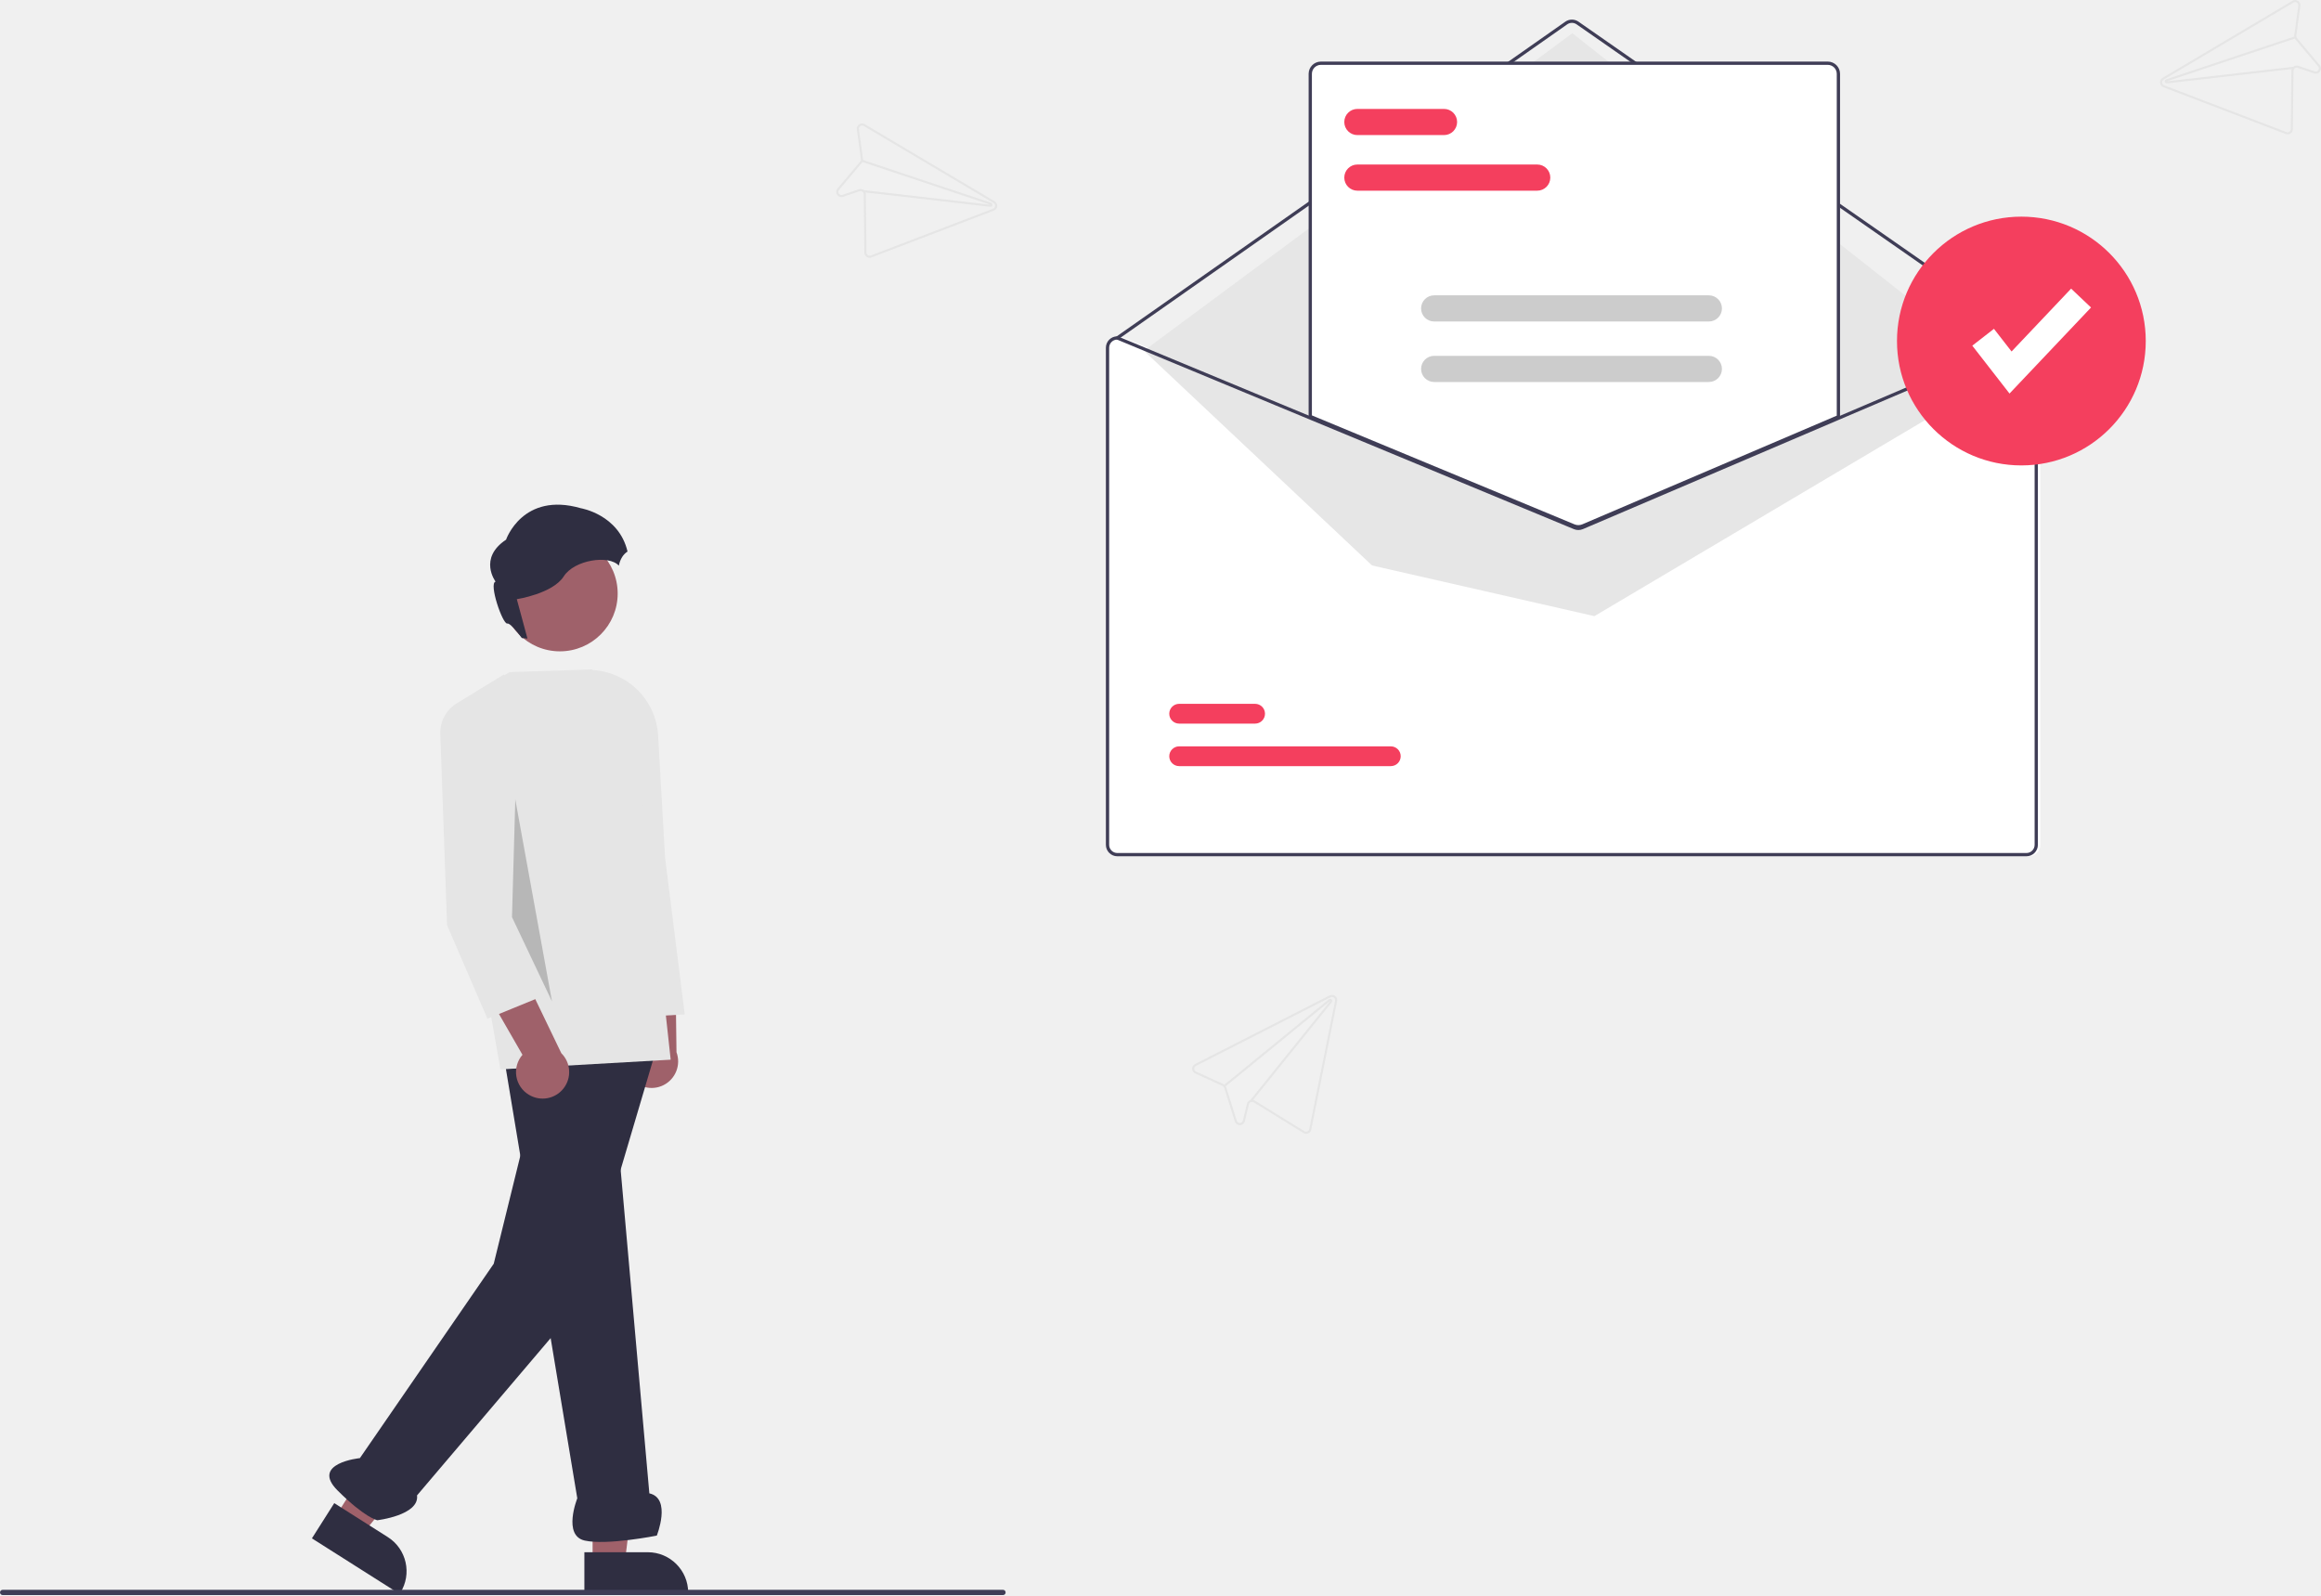
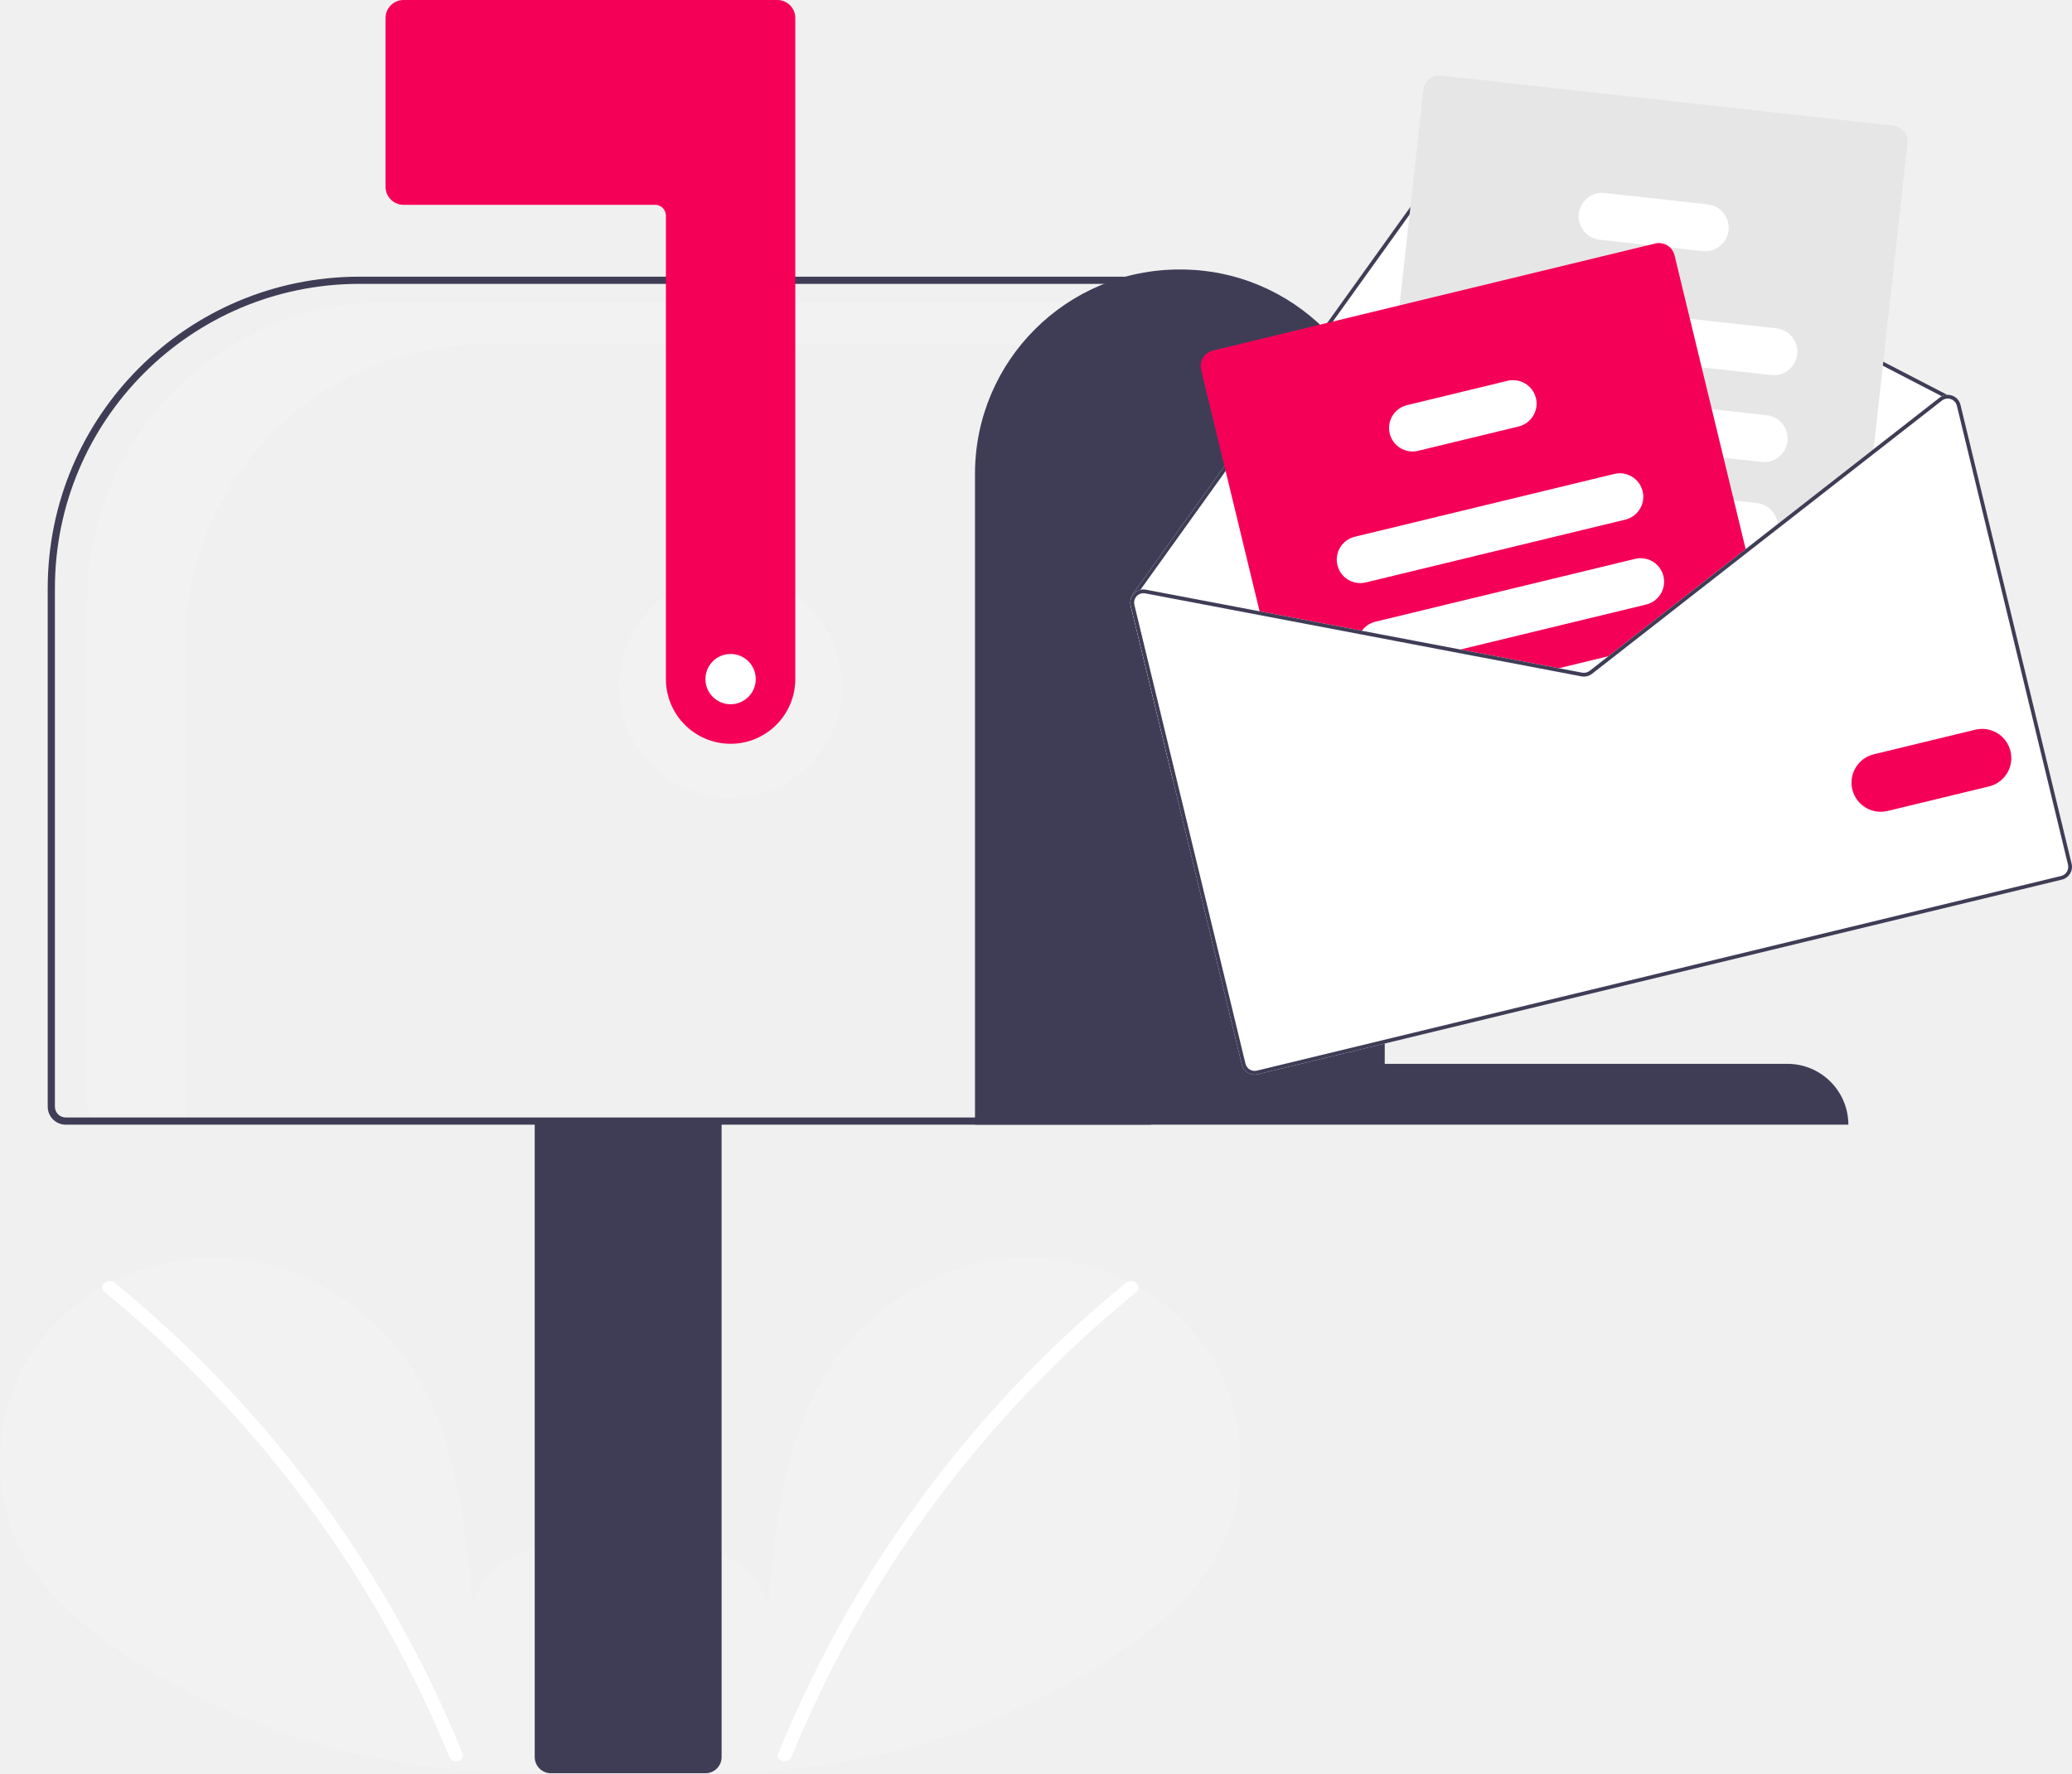
- <svg xmlns="http://www.w3.org/2000/svg" data-name="Layer 1" width="883.968" height="607.464" viewBox="0 0 883.968 607.464">
-   <path d="M930.734,274.341h-.125l-71.49,30.527-97.813,41.767a3.155,3.155,0,0,1-2.416.012L657.975,304.78l-73.246-30.39-.112-.05h-.125a4.364,4.364,0,0,0-4.359,4.359V468.012a4.364,4.364,0,0,0,4.359,4.359H930.734a4.364,4.364,0,0,0,4.359-4.359V278.7A4.364,4.364,0,0,0,930.734,274.341Z" transform="translate(-158.0159 -146.268)" fill="#fff" />
-   <path d="M931.045,275.586a.621.621,0,0,1-.355-.112L758.466,155.533a3.123,3.123,0,0,0-3.567.006L583.916,275.473a.623.623,0,0,1-.715-1.02l170.983-119.934a4.373,4.373,0,0,1,4.994-.008l172.223,119.941a.623.623,0,0,1-.356,1.134Z" transform="translate(-158.0159 -146.268)" fill="#3f3d56" />
-   <polygon points="435.67 133.57 598.834 12.645 763.237 142.174 607.241 234.65 522.549 215.346 435.67 133.57" fill="#e6e6e6" />
-   <path d="M687.714,438.037h-80.607a3.766,3.766,0,0,1-.011-7.532h80.618a3.766,3.766,0,0,1,.011,7.532Z" transform="translate(-158.0159 -146.268)" fill="#f43f5e" />
-   <path d="M636.027,421.846h-28.92a3.766,3.766,0,0,1-.011-7.532H636.027a3.766,3.766,0,1,1,.011,7.532Z" transform="translate(-158.0159 -146.268)" fill="#f43f5e" />
-   <path d="M759.145,347.191a4.71,4.71,0,0,1-1.787-.35L656.73,305.087V174.391a4.364,4.364,0,0,1,4.359-4.359H854.137a4.364,4.364,0,0,1,4.359,4.359V305.179l-.189.081-97.322,41.561A4.743,4.743,0,0,1,759.145,347.191Z" transform="translate(-158.0159 -146.268)" fill="#fff" />
-   <path d="M759.145,347.502a5.027,5.027,0,0,1-1.905-.373L656.418,305.295V174.391a4.676,4.676,0,0,1,4.671-4.671H854.137a4.676,4.676,0,0,1,4.671,4.671V305.384L761.108,347.107A5.05,5.05,0,0,1,759.145,347.502ZM657.664,304.463,757.715,345.978a3.81,3.81,0,0,0,2.907-.017L857.562,304.562V174.391a3.429,3.429,0,0,0-3.425-3.425H661.089a3.429,3.429,0,0,0-3.425,3.425Z" transform="translate(-158.0159 -146.268)" fill="#3f3d56" />
-   <path d="M929.8,274.341h-.125L858.185,304.867l-97.813,41.767a3.155,3.155,0,0,1-2.416.012L657.041,304.78l-73.246-30.39-.112-.05H583.558a4.364,4.364,0,0,0-4.359,4.359V468.012a4.364,4.364,0,0,0,4.359,4.359H929.8a4.364,4.364,0,0,0,4.359-4.359V278.7A4.364,4.364,0,0,0,929.8,274.341Zm3.114,193.671a3.115,3.115,0,0,1-3.114,3.114H583.558a3.115,3.115,0,0,1-3.114-3.114V278.7a3.121,3.121,0,0,1,2.995-3.114L657.041,306.125l100.435,41.674a4.434,4.434,0,0,0,3.388-.019L858.185,306.218,929.924,275.586a3.124,3.124,0,0,1,2.989,3.114Z" transform="translate(-158.0159 -146.268)" fill="#3f3d56" />
-   <path d="M743.479,218.887H674.978a4.982,4.982,0,0,1,0-9.964h68.501a4.982,4.982,0,0,1,0,9.964Z" transform="translate(-158.0159 -146.268)" fill="#f43f5e" />
-   <path d="M707.983,197.714H674.978a4.982,4.982,0,0,1,0-9.964h33.005a4.982,4.982,0,0,1,0,9.964Z" transform="translate(-158.0159 -146.268)" fill="#f43f5e" />
-   <path d="M808.847,268.706H704.227a4.982,4.982,0,0,1,0-9.964H808.847a4.982,4.982,0,0,1,0,9.964Z" transform="translate(-158.0159 -146.268)" fill="#ccc" />
-   <path d="M808.847,291.747H704.227a4.982,4.982,0,0,1,0-9.964H808.847a4.982,4.982,0,0,1,0,9.964Z" transform="translate(-158.0159 -146.268)" fill="#ccc" />
-   <circle cx="769.853" cy="129.878" r="47.371" fill="#f43f5e" />
-   <polygon points="765.339 149.875 751.161 131.644 759.406 125.231 766.119 133.863 788.798 109.922 796.382 117.107 765.339 149.875" fill="#fff" />
-   <path d="M397.781,556.121a10.056,10.056,0,0,1,4.214-14.832l-3.081-35.602,16.326,8.848.423,32.452a10.11,10.11,0,0,1-17.882,9.134Z" transform="translate(-158.0159 -146.268)" fill="#9f616a" />
-   <path d="M400.875,533.598l-.133-.336-18.012-45.503-2.858-86.253.48-.034a26.466,26.466,0,0,1,28.321,25.113l2.642,46.374,7.489,59.643Z" transform="translate(-158.0159 -146.268)" fill="#e5e5e5" />
-   <polygon points="127.8 577.505 138.154 584.07 168.401 547.255 153.119 537.567 127.8 577.505" fill="#9f616a" />
-   <path d="M285.318,718.718l20.392,12.927.001.001a15.387,15.387,0,0,1,4.756,21.233l-.268.422-33.387-21.166Z" transform="translate(-158.0159 -146.268)" fill="#2f2e41" />
-   <polygon points="225.692 595.15 237.952 595.149 243.784 547.861 225.69 547.862 225.692 595.15" fill="#9f616a" />
-   <path d="M380.581,737.415l24.144-.001h.001a15.387,15.387,0,0,1,15.386,15.386v.5l-39.531.001Z" transform="translate(-158.0159 -146.268)" fill="#2f2e41" />
-   <path d="M349.019,543.284,377.881,716.886s-5.678,14.195,2.839,16.087,27.443-1.893,27.443-1.893,5.678-14.195-2.839-16.087l-16.087-181.389Z" transform="translate(-158.0159 -146.268)" fill="#2f2e41" />
-   <path d="M366.053,546.38l-19.995,81.174-50.978,74.02s-18.926,1.893-8.517,12.302S301.704,725.232,301.704,725.232s16.087-1.893,15.141-9.463l62.673-73.771,29.118-98.457Z" transform="translate(-158.0159 -146.268)" fill="#2f2e41" />
-   <path d="M348.603,553.529l-4.829-27.558c-7.272-7.601,6.468-26.392,8-28.433l-.899-11.686a3.507,3.507,0,0,1-1.993-1.085c-4.511-4.601-4.208-22.751-4.193-23.521L339.712,409.462l12.386-7.226,31.322-1.01L398.716,414.483l14.733,135.352-.525.029Z" transform="translate(-158.0159 -146.268)" fill="#e5e5e5" />
-   <path d="M359.443,563.194a10.056,10.056,0,0,1-2.443-15.225l-17.825-30.971,18.535,1.127,14.086,29.238a10.11,10.11,0,0,1-12.353,15.83Z" transform="translate(-158.0159 -146.268)" fill="#9f616a" />
-   <path d="M343.658,534.233,328.281,498.589l-2.57-72.812a13.098,13.098,0,0,1,6.607-11.862l17.739-10.84,3.827,76.544L365.331,525.367Z" transform="translate(-158.0159 -146.268)" fill="#e5e5e5" />
-   <circle cx="213.238" cy="226.044" r="22.008" fill="#9f616a" />
-   <path d="M379.212,339.816c-22.165-6.392-28.456,11.979-28.456,11.979-10.684,7.088-3.995,15.975-3.995,15.975-2.696.599,2.694,16.375,4.492,15.975.959-.213,3.425,2.731,5.517,5.522a11.07,11.07,0,0,1,2.137.205l-4.058-15.013s13.679-2.096,17.873-8.685c4.012-6.304,17.221-8.295,20.98-4.084a9.505,9.505,0,0,1,1.341-3.404,6.801,6.801,0,0,1,1.971-1.976C393.689,342.187,379.212,339.816,379.212,339.816Z" transform="translate(-158.0159 -146.268)" fill="#2f2e41" />
-   <polyline points="196.224 305.464 194.996 349.275 210.238 381.401 196.224 304.299" opacity="0.2" />
-   <path d="M540.016,753.732h-381a1,1,0,1,1,0-2h381a1,1,0,0,1,0,2Z" transform="translate(-158.0159 -146.268)" fill="#3f3d56" />
-   <path d="M487.352,193.546a1.999,1.999,0,0,0-2.998,1.991l1.544,11.323a1.3,1.3,0,0,1-.034.499,1.221,1.221,0,0,1-.237.436l-8.647,10.244a1.954,1.954,0,0,0-.127,2.414l.009.013a1.951,1.951,0,0,0,2.283.752l6.244-2.119a1.202,1.202,0,0,1,1.208.272,1.162,1.162,0,0,1,.372.854l.244,22.249a1.984,1.984,0,0,0,.874,1.629,2.004,2.004,0,0,0,1.832.213l46.607-17.825a1.998,1.998,0,0,0,.307-3.586l-.635-.377-48.847-28.982Zm-2.209,1.882a1.201,1.201,0,0,1,1.802-1.193L535.777,223.209l.65.385a1.201,1.201,0,0,1-.183,2.151l-46.607,17.825a1.198,1.198,0,0,1-1.624-1.106l-.244-22.249a1.915,1.915,0,0,0-.112-.646l47.45,5.452a.8.8,0,0,0,.48-1.497.696.696,0,0,0-.125-.054L486.702,207.194a1.97,1.97,0,0,0-.014-.442l-1.544-11.323Z" transform="translate(-158.0159 -146.268)" fill="#f1f1f1" />
-   <path d="M487.352,193.546a1.999,1.999,0,0,0-2.998,1.991l1.544,11.323a1.3,1.3,0,0,1-.034.499,1.221,1.221,0,0,1-.237.436l-8.647,10.244a1.954,1.954,0,0,0-.127,2.414l.009.013a1.951,1.951,0,0,0,2.283.752l6.244-2.119a1.202,1.202,0,0,1,1.208.272,1.162,1.162,0,0,1,.372.854l.244,22.249a1.984,1.984,0,0,0,.874,1.629,2.004,2.004,0,0,0,1.832.213l46.607-17.825a1.998,1.998,0,0,0,.307-3.586l-.635-.377-48.847-28.982Zm-2.209,1.882a1.201,1.201,0,0,1,1.802-1.193L535.777,223.209l.65.385a1.201,1.201,0,0,1-.183,2.151l-46.607,17.825a1.198,1.198,0,0,1-1.624-1.106l-.244-22.249a1.915,1.915,0,0,0-.112-.646,1.943,1.943,0,0,0-.512-.782c-.032-.032-.066-.061-.101-.09l-.002-.003a1.992,1.992,0,0,0-1.908-.351l-6.248,2.122a1.162,1.162,0,0,1-1.369-.456l-.005-.007a1.16,1.16,0,0,1,.077-1.447l8.647-10.243a1.889,1.889,0,0,0,.239-.35l.003-.002a1.916,1.916,0,0,0,.152-.377,1.857,1.857,0,0,0,.071-.389,1.97,1.97,0,0,0-.014-.442l-1.544-11.323Z" transform="translate(-158.0159 -146.268)" fill="#e5e5e5" />
-   <path d="M486.702,207.194,535.462,223.47a.697.697,0,0,1,.125.054.8.8,0,0,1-.48,1.497l-47.45-5.452-.838-.095.093-.792.13.012.002.003,48.154,5.529-48.72-16.266-.003.002-.211-.073.253-.758Z" transform="translate(-158.0159 -146.268)" fill="#e5e5e5" />
-   <path d="M1031.128,146.546,982.281,175.528l-.635.377a1.998,1.998,0,0,0,.307,3.586l46.607,17.825a2.004,2.004,0,0,0,1.832-.213,1.984,1.984,0,0,0,.874-1.629l.244-22.249a1.162,1.162,0,0,1,.372-.854,1.202,1.202,0,0,1,1.208-.272l6.244,2.119a1.951,1.951,0,0,0,2.283-.752l.009-.013a1.954,1.954,0,0,0-.127-2.414l-8.647-10.244a1.221,1.221,0,0,1-.237-.436,1.3,1.3,0,0,1-.034-.499l1.544-11.323a1.999,1.999,0,0,0-2.998-1.991Zm2.209,1.882-1.544,11.323a1.97,1.97,0,0,0-.014.442L983.018,176.47a.696.696,0,0,0-.125.054.8.8,0,0,0,.48,1.497l47.45-5.452a1.915,1.915,0,0,0-.112.646l-.244,22.249a1.198,1.198,0,0,1-1.624,1.106l-46.607-17.825a1.201,1.201,0,0,1-.183-2.151l.65-.385,48.832-28.973a1.201,1.201,0,0,1,1.802,1.193Z" transform="translate(-158.0159 -146.268)" fill="#f1f1f1" />
-   <path d="M1031.128,146.546,982.281,175.528l-.635.377a1.998,1.998,0,0,0,.307,3.586l46.607,17.825a2.004,2.004,0,0,0,1.832-.213,1.984,1.984,0,0,0,.874-1.629l.244-22.249a1.162,1.162,0,0,1,.372-.854,1.202,1.202,0,0,1,1.208-.272l6.244,2.119a1.951,1.951,0,0,0,2.283-.752l.009-.013a1.954,1.954,0,0,0-.127-2.414l-8.647-10.244a1.221,1.221,0,0,1-.237-.436,1.3,1.3,0,0,1-.034-.499l1.544-11.323a1.999,1.999,0,0,0-2.998-1.991Zm2.209,1.882-1.544,11.323a1.97,1.97,0,0,0-.014.442,1.857,1.857,0,0,0,.071.389,1.916,1.916,0,0,0,.152.377l.003.002a1.889,1.889,0,0,0,.239.35l8.647,10.243a1.16,1.16,0,0,1,.077,1.447l-.005.007a1.162,1.162,0,0,1-1.369.456l-6.248-2.122a1.992,1.992,0,0,0-1.908.351l-.002.003c-.035.029-.07.059-.101.09a1.943,1.943,0,0,0-.512.782,1.915,1.915,0,0,0-.112.646l-.244,22.249a1.198,1.198,0,0,1-1.624,1.106l-46.607-17.825a1.201,1.201,0,0,1-.183-2.151l.65-.385,48.832-28.973a1.201,1.201,0,0,1,1.802,1.193Z" transform="translate(-158.0159 -146.268)" fill="#e5e5e5" />
-   <path d="M1031.963,160.131l.253.758-.211.073-.003-.002-48.72,16.266,48.154-5.529.002-.003.13-.012.093.792-.838.095-47.45,5.452a.8.8,0,0,1-.48-1.497.697.697,0,0,1,.125-.054l48.761-16.276Z" transform="translate(-158.0159 -146.268)" fill="#e5e5e5" />
-   <path d="M613.142,551.49a1.999,1.999,0,0,0,.081,3.598l10.396,4.747a1.3,1.3,0,0,1,.404.295,1.221,1.221,0,0,1,.242.434l4.037,12.783a1.954,1.954,0,0,0,1.972,1.397l.016-.001a1.951,1.951,0,0,0,1.856-1.527l1.546-6.411a1.202,1.202,0,0,1,.875-.875,1.162,1.162,0,0,1,.921.142l18.936,11.684a1.984,1.984,0,0,0,1.844.132,2.004,2.004,0,0,0,1.16-1.435l9.842-48.919a1.998,1.998,0,0,0-2.867-2.176l-.658.335L613.142,551.49Zm.41,2.873a1.201,1.201,0,0,1-.045-2.16l50.585-25.789.673-.343a1.201,1.201,0,0,1,1.72,1.304L656.644,576.292a1.198,1.198,0,0,1-1.802.782l-18.935-11.684a1.915,1.915,0,0,0-.606-.251l29.967-37.192a.8.8,0,0,0-1.009-1.205.696.696,0,0,0-.113.077l-39.816,32.515a1.97,1.97,0,0,0-.381-.224l-10.396-4.747Z" transform="translate(-158.0159 -146.268)" fill="#f1f1f1" />
-   <path d="M613.142,551.49a1.999,1.999,0,0,0,.081,3.598l10.396,4.747a1.3,1.3,0,0,1,.404.295,1.221,1.221,0,0,1,.242.434l4.037,12.783a1.954,1.954,0,0,0,1.972,1.397l.016-.001a1.951,1.951,0,0,0,1.856-1.527l1.546-6.411a1.202,1.202,0,0,1,.875-.875,1.162,1.162,0,0,1,.921.142l18.936,11.684a1.984,1.984,0,0,0,1.844.132,2.004,2.004,0,0,0,1.16-1.435l9.842-48.919a1.998,1.998,0,0,0-2.867-2.176l-.658.335L613.142,551.49Zm.41,2.873a1.201,1.201,0,0,1-.045-2.16l50.585-25.789.673-.343a1.201,1.201,0,0,1,1.72,1.304l-9.842,48.919a1.198,1.198,0,0,1-1.802.782l-18.935-11.684a1.915,1.915,0,0,0-.606-.251,1.943,1.943,0,0,0-.935.015c-.044.01-.087.024-.13.037l-.004 0a1.992,1.992,0,0,0-1.316,1.425l-1.546,6.415a1.162,1.162,0,0,1-1.117.913l-.008 0a1.16,1.16,0,0,1-1.182-.838l-4.037-12.783a1.89,1.89,0,0,0-.168-.389l-0-.004a1.915,1.915,0,0,0-.237-.33,1.857,1.857,0,0,0-.291-.268,1.97,1.97,0,0,0-.381-.224l-10.396-4.747Z" transform="translate(-158.0159 -146.268)" fill="#e5e5e5" />
-   <path d="M624.329,559.333l39.816-32.515a.697.697,0,0,1,.113-.077.8.8,0,0,1,1.009,1.205l-29.967,37.192-.528.657-.62-.502.08-.103.004-0,30.408-37.746-39.785,32.486 0.0.004-.174.139-.505-.619Z" transform="translate(-158.0159 -146.268)" fill="#e5e5e5" />
+ <svg xmlns="http://www.w3.org/2000/svg" data-name="Layer 1" width="576.499" height="493.5" viewBox="0 0 576.499 493.5">
+   <path d="M481.172,691.6c9.255-7.82,14.876-20.173,13.402-32.2s-10.605-23.082-22.449-25.636-25.345,4.516-28.943,16.085c-1.98-22.306-4.261-45.547-16.12-64.542-10.738-17.2-29.337-29.507-49.494-31.709s-41.38,6.114-53.951,22.024-15.649,39.039-6.845,57.305c6.486,13.456,18.436,23.47,30.956,31.616a199.786,199.786,0,0,0,136.641,29.893" transform="translate(-311.7504 -203.25)" fill="#f2f2f2" />
+   <path d="M343.55,560.174A326.879,326.879,0,0,1,389.104,605.409a327.833,327.833,0,0,1,51.308,85.741c.924,2.264-2.752,3.25-3.666,1.011a324.462,324.462,0,0,0-29.647-56.094,325.7,325.7,0,0,0-66.237-73.205c-1.898-1.546.806-4.221,2.688-2.688Z" transform="translate(-311.7504 -203.25)" fill="#fff" />
+   <path d="M487.565,691.6c-9.255-7.82-14.876-20.173-13.402-32.2s10.605-23.082,22.449-25.636,25.345,4.516,28.943,16.085c1.98-22.306,4.261-45.547,16.12-64.542,10.738-17.2,29.337-29.507,49.494-31.709s41.38,6.114,53.951,22.024,15.649,39.039,6.845,57.305c-6.486,13.456-18.436,23.47-30.956,31.616a199.786,199.786,0,0,1-136.641,29.893" transform="translate(-311.7504 -203.25)" fill="#f2f2f2" />
+   <path d="M625.187,560.174A326.879,326.879,0,0,0,579.633,605.409a327.833,327.833,0,0,0-51.308,85.741c-.924,2.264,2.752,3.25,3.666,1.011a325.987,325.987,0,0,1,95.884-129.299c1.898-1.546-.806-4.221-2.688-2.688Z" transform="translate(-311.7504 -203.25)" fill="#fff" />
+   <circle cx="203.277" cy="191" r="31" fill="#f2f2f2" />
+   <path d="M419.446,287.388H633.027V299.073H446.711a83.418,83.418,0,0,0-83.419,83.418V515.25H339.922a3.895,3.895,0,0,1-3.895-3.895V370.806A83.418,83.418,0,0,1,419.446,287.388Z" transform="translate(-311.7504 -203.25)" fill="#f2f2f2" />
+   <path d="M460.527,692.25V514.75h52v177.5a4.505,4.505,0,0,1-4.5,4.5h-43A4.505,4.505,0,0,1,460.527,692.25Z" transform="translate(-311.7504 -203.25)" fill="#3f3d56" />
+   <path d="M325.027,511.25V366.916A86.764,86.764,0,0,1,411.692,280.25H632.027v236h-302A5.006,5.006,0,0,1,325.027,511.25Zm305-229H411.692a84.761,84.761,0,0,0-84.665,84.666V511.25a3.003,3.003,0,0,0,3,3h300Z" transform="translate(-311.7504 -203.25)" fill="#3f3d56" />
+   <path d="M515.027,410.25a18.02,18.02,0,0,1-18-18v-129a3.003,3.003,0,0,0-3-3h-70a5.006,5.006,0,0,1-5-5v-47a5.006,5.006,0,0,1,5-5h104a5.006,5.006,0,0,1,5,5v184A18.02,18.02,0,0,1,515.027,410.25Z" transform="translate(-311.7504 -203.25)" fill="#f50057" />
+   <path d="M640.027,278.25h0a56.881,56.881,0,0,1,57,56.761V499.321h112a16.965,16.965,0,0,1,17,16.929h-243V335.011A56.881,56.881,0,0,1,640.027,278.25Z" transform="translate(-311.7504 -203.25)" fill="#3f3d56" />
+   <path d="M626.349,371.817l11.803,48.756L869.033,364.682l-11.803-48.756a3.638,3.638,0,0,0-2.358-2.595,3.594,3.594,0,0,0-1.334-.201L720.079,244.028a3.682,3.682,0,0,0-4.656,1.119l-64.32,89.694L626.855,368.664a.514.514,0,0,0-.089.418A3.642,3.642,0,0,0,626.349,371.817Z" transform="translate(-311.7504 -203.25)" fill="#fff" />
+   <path d="M626.766,369.082a.49.49,0,0,0,.203.316.559.559,0,0,0,.433.086.536.536,0,0,0,.299-.207l.083-.115,1.263-1.766,22.929-31.964,64.301-89.673a2.62,2.62,0,0,1,3.322-.796l132.425,68.567,1.188.617a1.292,1.292,0,0,0,.147.052,1.615,1.615,0,0,1,.271-.026.514.514,0,0,0,.29-.245.524.524,0,0,0-.219-.709l-.164-.087L720.079,244.028a3.682,3.682,0,0,0-4.656,1.119l-64.32,89.694L626.855,368.664A.514.514,0,0,0,626.766,369.082Z" transform="translate(-311.7504 -203.25)" fill="#3f3d56" />
+   <path d="M696.107,374.054l5.139.57,38.143,4.225,25.286,2.799,1.494.166,31.552-24.645,1.209-.944,7.452-5.82,26.514-20.706.159-1.454,9.43-85.114a4.454,4.454,0,0,0-3.929-4.912L712.7,224.278a4.456,4.456,0,0,0-4.912,3.929L701.138,288.244l-3.689,33.286L694.149,351.309l-1.53,13.829-.446,4.006A4.457,4.457,0,0,0,696.107,374.054Z" transform="translate(-311.7504 -203.25)" fill="#e6e6e6" />
+   <path d="M730.692,299.448l54.517,6.038,19.334,2.141a6.54,6.54,0,1,0,1.44-13l-24.047-2.663-49.799-5.522a6.543,6.543,0,0,0-1.444,13.006Z" transform="translate(-311.7504 -203.25)" fill="#fff" />
+   <path d="M727.588,323.564c.141.025.281.05.425.064l63.285,7.011,10.566,1.173a6.542,6.542,0,0,0,1.439-13.005l-15.278-1.69-50.13-5.555-8.436-.935a6.539,6.539,0,0,0-1.87,12.937Z" transform="translate(-311.7504 -203.25)" fill="#fff" />
+   <path d="M720.426,344.948a6.539,6.539,0,0,0,4.88,3.125l25.939,2.873,46.197,5.118.01-.002,1.477.165,7.452-5.82a6.471,6.471,0,0,0,.001-1.33,6.555,6.555,0,0,0-5.787-5.824l-6.417-.713-25.457-2.817-18.317-2.031-23.66-2.622a6.54,6.54,0,0,0-6.319,9.88Z" transform="translate(-311.7504 -203.25)" fill="#fff" />
+   <path d="M756.859,269.97l13.564,1.502,5.991.665,9.05,1.002a6.542,6.542,0,0,0,1.439-13.005l-28.599-3.165a6.541,6.541,0,1,0-1.445,13.001Z" transform="translate(-311.7504 -203.25)" fill="#fff" />
+   <path d="M645.944,306.182l16.537,68.314,27.601,5.248,25.532,4.861,27.394,5.212,8.753,1.666a3.673,3.673,0,0,0,2.94-.712l7.022-5.485,4.446-3.472,31.552-24.645-20.062-82.874a4.403,4.403,0,0,0-1.244-2.159,4.449,4.449,0,0,0-4.125-1.117L649.22,300.813A4.45,4.45,0,0,0,645.944,306.182Z" transform="translate(-311.7504 -203.25)" fill="#f50057" />
+   <path d="M683.864,360.528a6.546,6.546,0,0,0,7.896,4.818l72.214-17.482a6.55,6.55,0,0,0,4.818-7.896,2.1,2.1,0,0,0-.07-.247,6.539,6.539,0,0,0-7.825-4.571l-72.214,17.482A6.546,6.546,0,0,0,683.864,360.528Z" transform="translate(-311.7504 -203.25)" fill="#fff" />
+   <path d="M690.082,379.744l25.532,4.861L769.699,371.512a6.541,6.541,0,1,0-3.078-12.714l-72.214,17.482a6.494,6.494,0,0,0-3.747,2.511A6.583,6.583,0,0,0,690.082,379.744Z" transform="translate(-311.7504 -203.25)" fill="#fff" />
+   <path d="M743.008,389.817l8.753,1.666a3.673,3.673,0,0,0,2.94-.712l7.022-5.485Z" transform="translate(-311.7504 -203.25)" fill="#fff" />
+   <path d="M698.415,323.897a6.546,6.546,0,0,0,7.896,4.818l27.97-6.771a6.55,6.55,0,0,0,4.818-7.896,6.466,6.466,0,0,0-1.205-2.486,6.545,6.545,0,0,0-6.691-2.332l-27.97,6.771a6.541,6.541,0,0,0-4.818,7.896Z" transform="translate(-311.7504 -203.25)" fill="#fff" />
+   <path d="M715.612,384.604l27.398,5.214,8.75,1.666a3.689,3.689,0,0,0,2.938-.711l7.027-5.486-2.466.597-5.206,4.061a2.636,2.636,0,0,1-2.099.508l-6.479-1.232-27.398-5.214Zm81.838-28.539.267,1.102,1.215-.945Zm-81.838,28.539,27.398,5.214,8.75,1.666a3.689,3.689,0,0,0,2.938-.711l7.027-5.486-2.466.597-5.206,4.061a2.636,2.636,0,0,1-2.099.508l-6.479-1.232-27.398-5.214Zm0,0,27.398,5.214,8.75,1.666a3.689,3.689,0,0,0,2.938-.711l7.027-5.486-2.466.597-5.206,4.061a2.636,2.636,0,0,1-2.099.508l-6.479-1.232-27.398-5.214Zm-89.263-12.787,30.916,127.71a3.667,3.667,0,0,0,4.422,2.698l223.761-54.168a3.666,3.666,0,0,0,2.698-4.422l-30.916-127.71a3.638,3.638,0,0,0-2.358-2.595,3.594,3.594,0,0,0-1.334-.201,3.458,3.458,0,0,0-1.514.398,3.179,3.179,0,0,0-.607.377l-18.364,14.34-26.67,20.833-8.935,6.979.002.008-.008.002-32.766,25.578-5.417,4.239-5.206,4.061a2.636,2.636,0,0,1-2.099.508l-6.479-1.232-27.398-5.214L690.656,378.792,630.595,367.362a3.59,3.59,0,0,0-1.547.033,3.67,3.67,0,0,0-1.788,1.036,4.111,4.111,0,0,0-.493.651A3.642,3.642,0,0,0,626.349,371.817Zm89.263,12.787,27.398,5.214,8.75,1.666a3.689,3.689,0,0,0,2.938-.711l7.027-5.486-2.466.597-5.206,4.061a2.636,2.636,0,0,1-2.099.508l-6.479-1.232-27.398-5.214Zm0,0,27.398,5.214,8.75,1.666a3.689,3.689,0,0,0,2.938-.711l7.027-5.486-2.466.597-5.206,4.061a2.636,2.636,0,0,1-2.099.508l-6.479-1.232-27.398-5.214Zm0,0,27.398,5.214,8.75,1.666a3.689,3.689,0,0,0,2.938-.711l7.027-5.486-2.466.597-5.206,4.061a2.636,2.636,0,0,1-2.099.508l-6.479-1.232-27.398-5.214Z" transform="translate(-311.7504 -203.25)" fill="#fff" />
+   <path d="M715.612,384.604l27.398,5.214,8.75,1.666a3.689,3.689,0,0,0,2.938-.711l7.027-5.486-2.466.597-5.206,4.061a2.636,2.636,0,0,1-2.099.508l-6.479-1.232-27.398-5.214Zm81.838-28.539.267,1.102,1.215-.945Zm-81.838,28.539,27.398,5.214,8.75,1.666a3.689,3.689,0,0,0,2.938-.711l7.027-5.486-2.466.597-5.206,4.061a2.636,2.636,0,0,1-2.099.508l-6.479-1.232-27.398-5.214Zm0,0,27.398,5.214,8.75,1.666a3.689,3.689,0,0,0,2.938-.711l7.027-5.486-2.466.597-5.206,4.061a2.636,2.636,0,0,1-2.099.508l-6.479-1.232-27.398-5.214ZM627.785,369.161l.136.102c.023-.037.062-.071.092-.11a2.643,2.643,0,0,1,2.385-.768l59.686,11.354,25.528,4.865,27.398,5.214,8.75,1.666a3.689,3.689,0,0,0,2.938-.711l7.027-5.486-2.466.597-5.206,4.061a2.636,2.636,0,0,1-2.099.508l-6.479-1.232-27.398-5.214L690.656,378.792,630.595,367.362a3.59,3.59,0,0,0-1.547.033Zm-1.436,2.657,30.916,127.71a3.667,3.667,0,0,0,4.422,2.698l223.761-54.168a3.666,3.666,0,0,0,2.698-4.422l-30.916-127.71a3.638,3.638,0,0,0-2.358-2.595,3.594,3.594,0,0,0-1.334-.201,3.458,3.458,0,0,0-1.514.398,3.179,3.179,0,0,0-.607.377l-18.364,14.34-26.67,20.833-8.935,6.979.002.008-.008.002-32.766,25.578-5.417,4.239-5.206,4.061a2.636,2.636,0,0,1-2.099.508l-6.479-1.232-27.398-5.214L690.656,378.792,630.595,367.362a3.59,3.59,0,0,0-1.547.033,3.67,3.67,0,0,0-1.788,1.036,4.111,4.111,0,0,0-.493.651A3.642,3.642,0,0,0,626.349,371.817Zm1.02-.247a2.598,2.598,0,0,1,.462-2.191.341.341,0,0,1,.091-.117c.023-.037.062-.071.092-.11a2.643,2.643,0,0,1,2.385-.768l59.686,11.354,25.528,4.865,27.398,5.214,8.75,1.666a3.689,3.689,0,0,0,2.938-.711l7.027-5.486,4.444-3.472,31.547-24.648,1.215-.945,7.447-5.817,26.518-20.709,19.171-14.972a2.604,2.604,0,0,1,.987-.477,1.997,1.997,0,0,1,.305-.05,1.615,1.615,0,0,1,.271-.026,2.679,2.679,0,0,1,.901.147,2.625,2.625,0,0,1,1.686,1.853l30.916,127.71a2.62,2.62,0,0,1-1.931,3.165L661.442,501.214a2.618,2.618,0,0,1-3.158-1.933Zm88.244,13.034,27.398,5.214,8.75,1.666a3.689,3.689,0,0,0,2.938-.711l7.027-5.486-2.466.597-5.206,4.061a2.636,2.636,0,0,1-2.099.508l-6.479-1.232-27.398-5.214Zm0,0,27.398,5.214,8.75,1.666a3.689,3.689,0,0,0,2.938-.711l7.027-5.486-2.466.597-5.206,4.061a2.636,2.636,0,0,1-2.099.508l-6.479-1.232-27.398-5.214Zm0,0,27.398,5.214,8.75,1.666a3.689,3.689,0,0,0,2.938-.711l7.027-5.486-2.466.597-5.206,4.061a2.636,2.636,0,0,1-2.099.508l-6.479-1.232-27.398-5.214Z" transform="translate(-311.7504 -203.25)" fill="#3f3d56" />
+   <path d="M827.129,422.967a8.128,8.128,0,0,1,5.981-9.801l28.242-6.837a8.119,8.119,0,0,1,3.821,15.782l-28.242,6.837A8.128,8.128,0,0,1,827.129,422.967Z" transform="translate(-311.7504 -203.25)" fill="#f50057" />
+   <circle cx="203.277" cy="189" r="7" fill="#fff" />
</svg>
